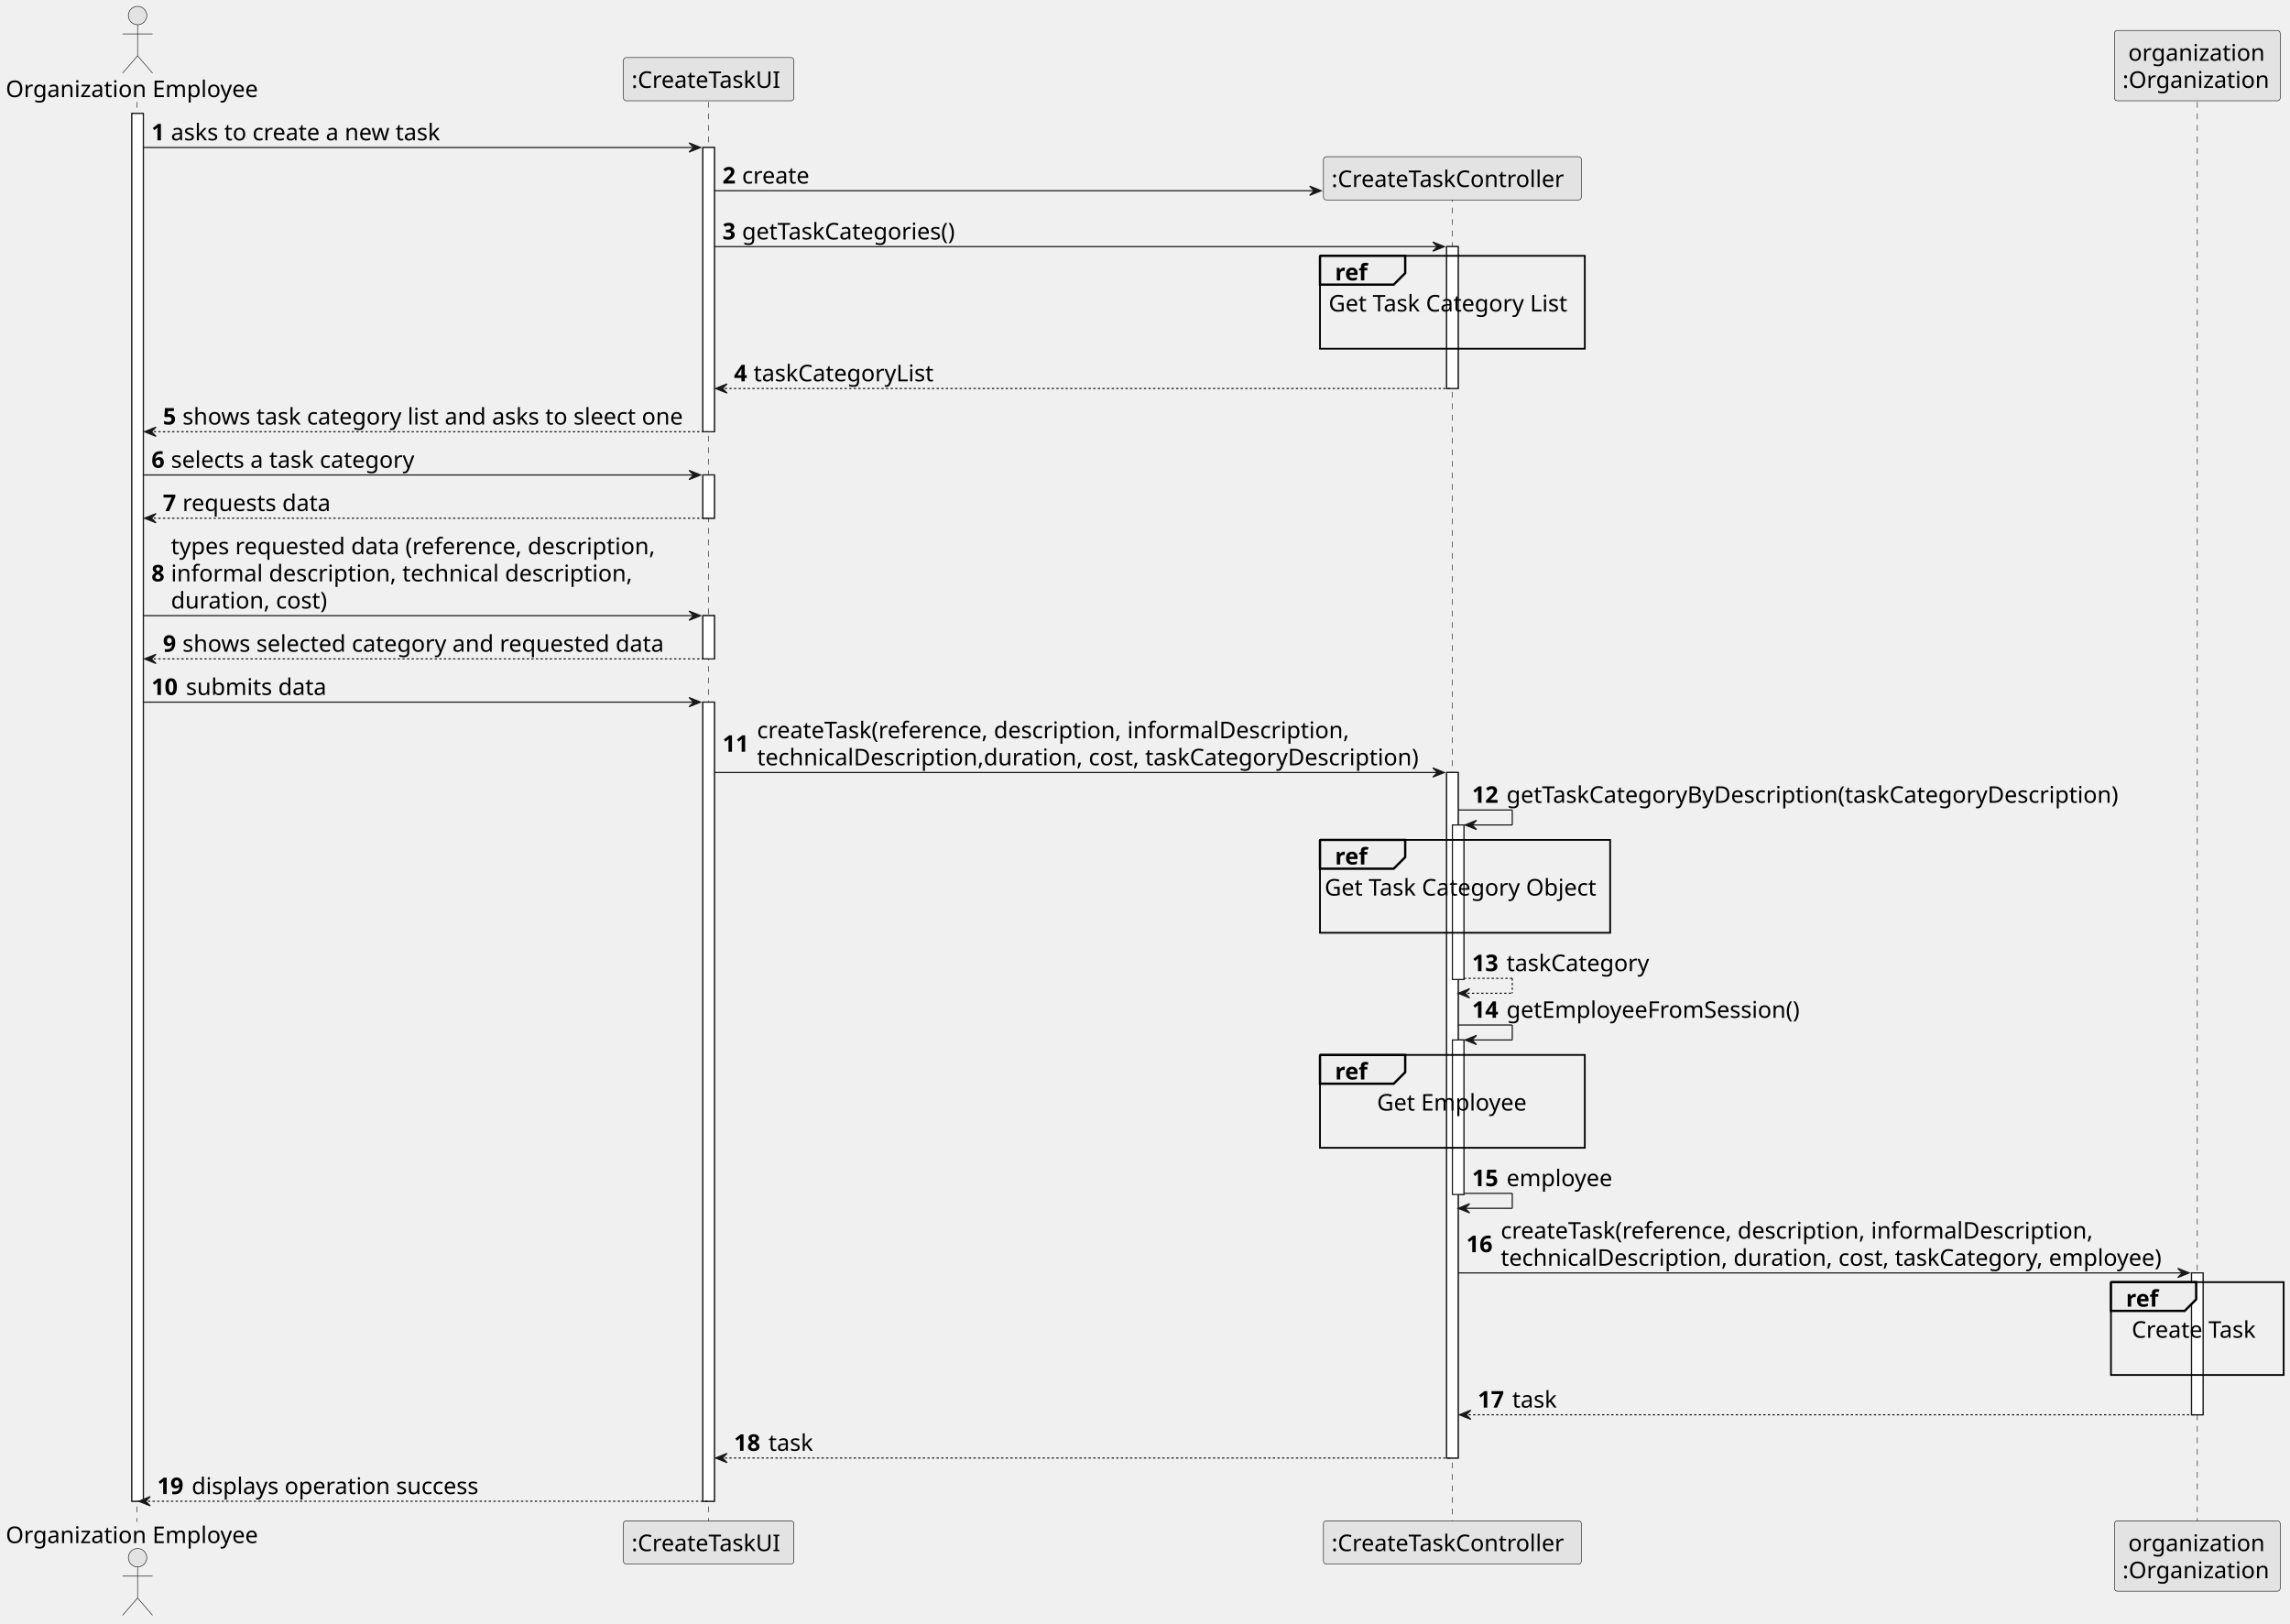
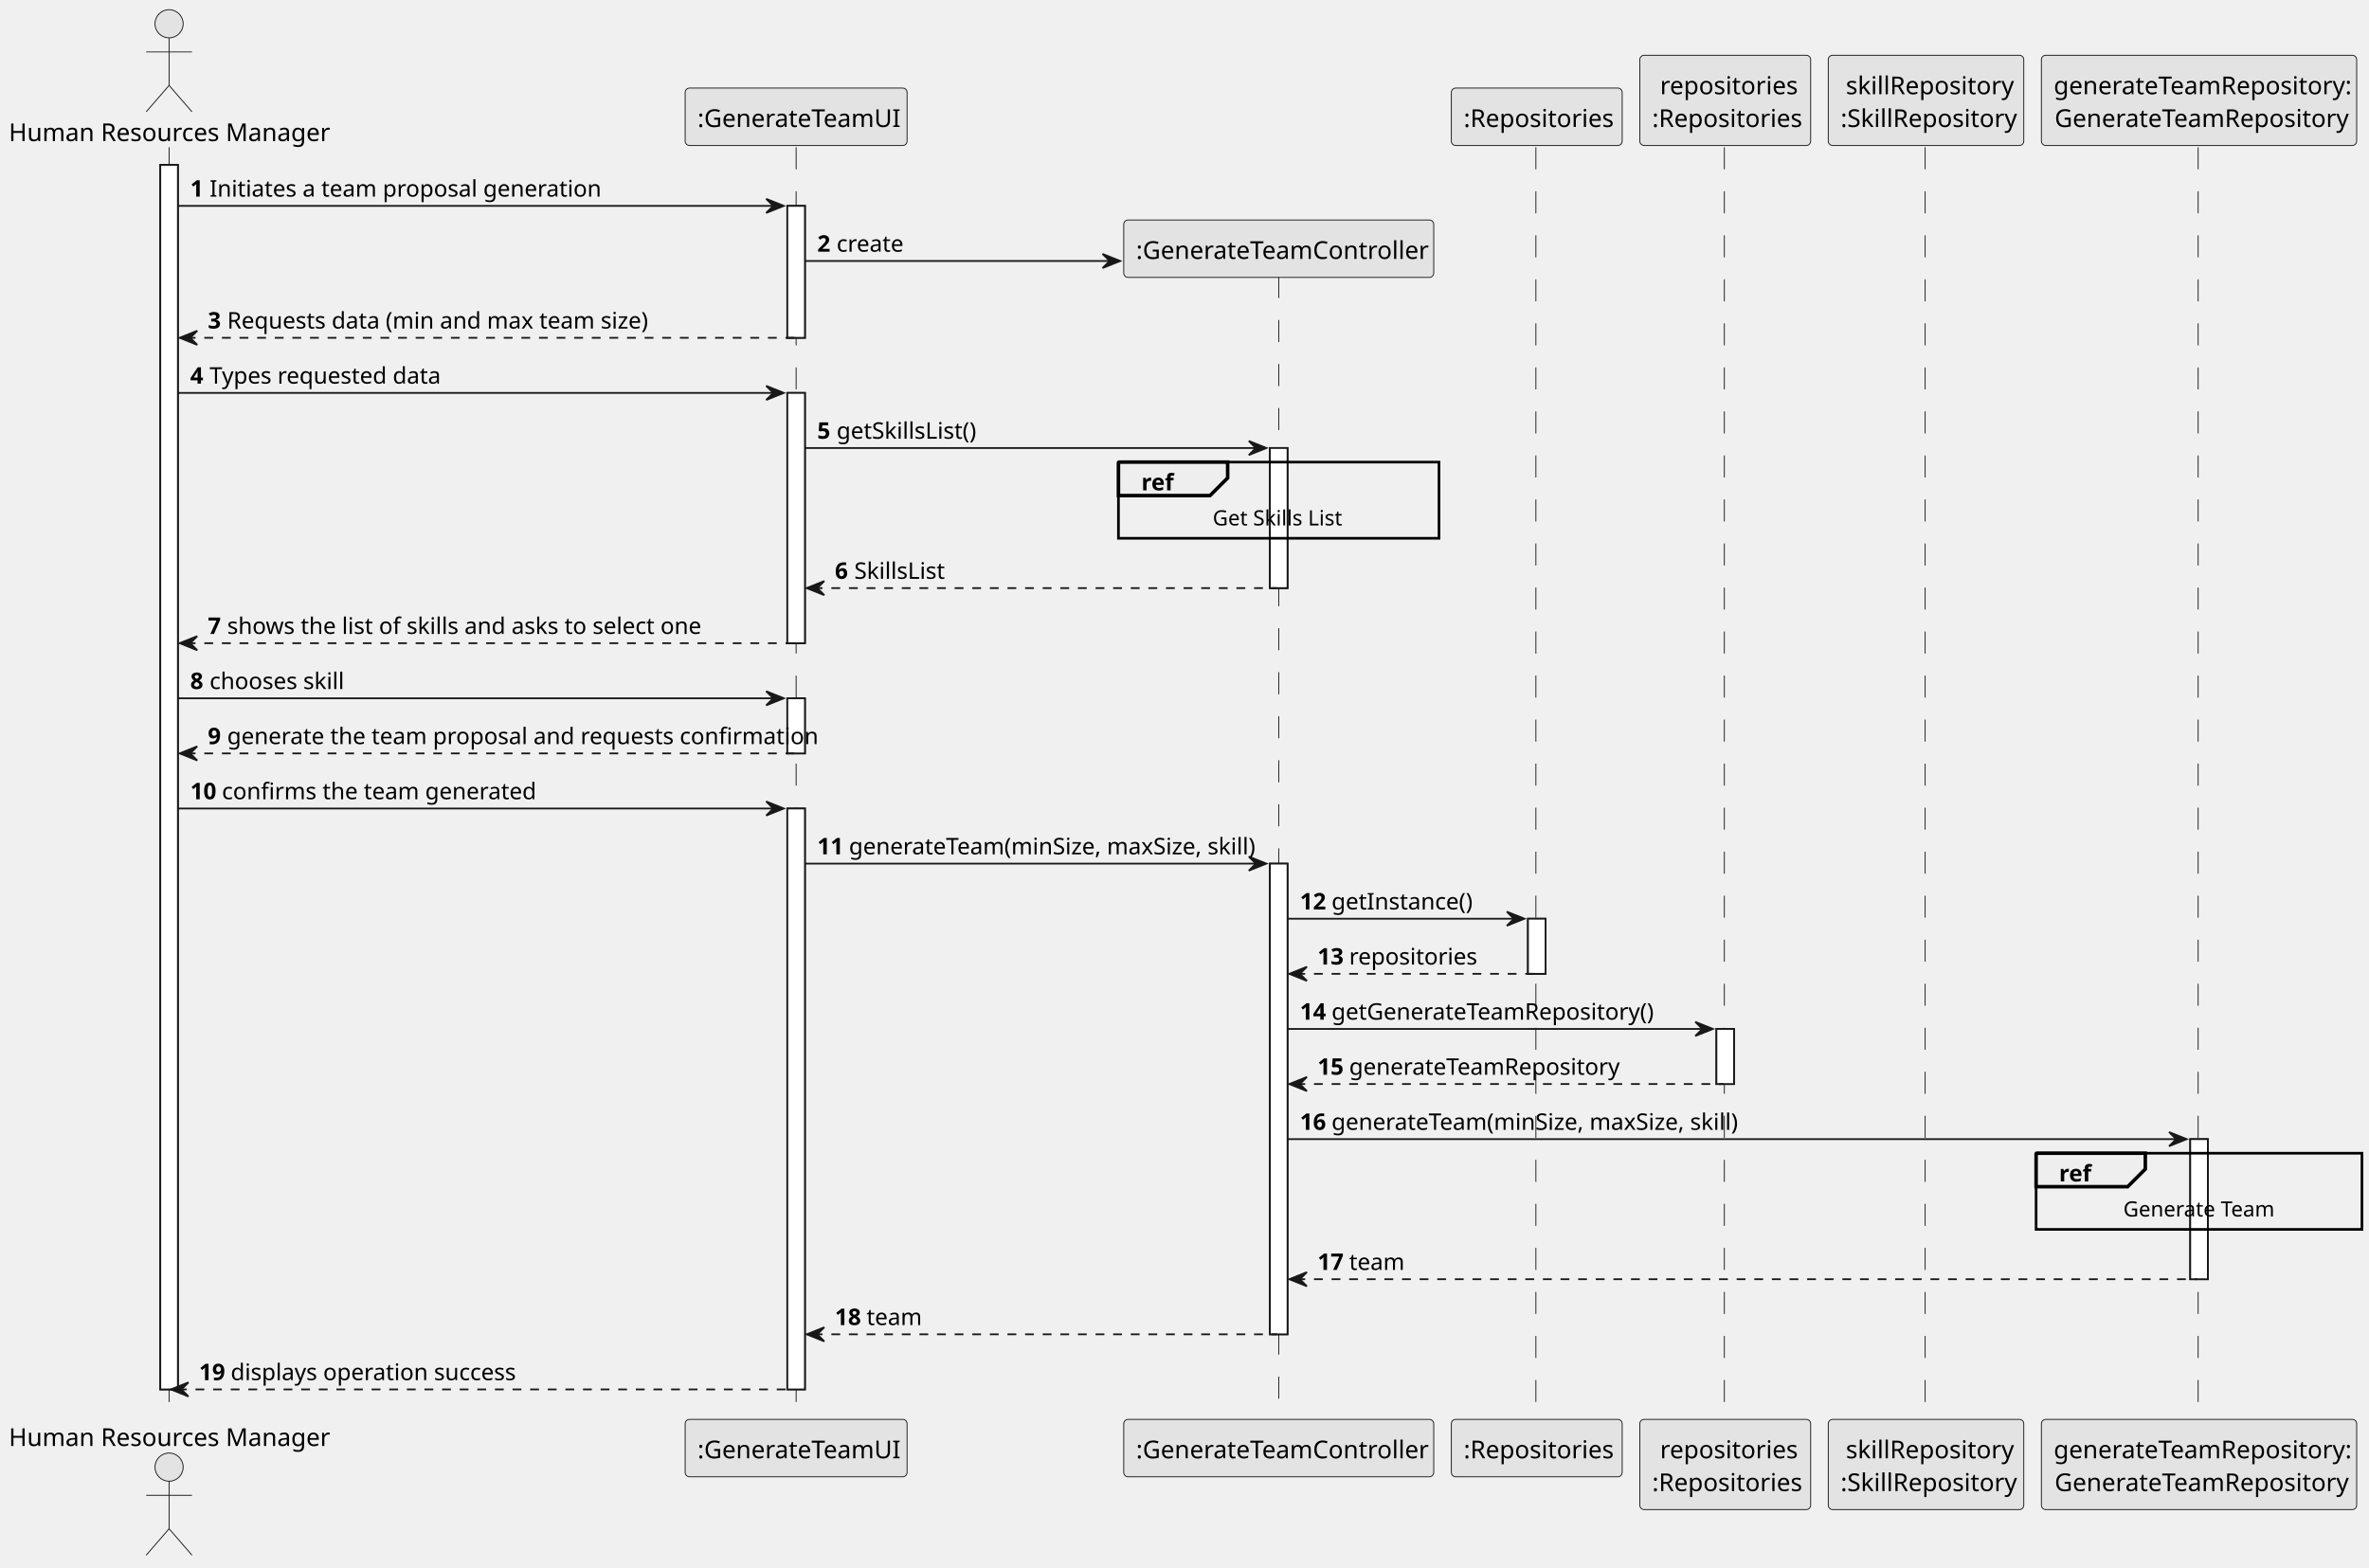
- <svg xmlns="http://www.w3.org/2000/svg" contentStyleType="text/css" height="1410px" preserveAspectRatio="none" style="width:1989px;height:1410px;background:#FFFFFF;" version="1.1" viewBox="0 0 1989 1410" width="1989px" zoomAndPan="magnify">
+ <svg xmlns="http://www.w3.org/2000/svg" contentStyleType="text/css" height="356px" preserveAspectRatio="none" style="width:538px;height:356px;background:#FFFFFF;" version="1.1" viewBox="0 0 538 356" width="538.8px" zoomAndPan="magnify">
  <defs />
  <g>
-     <rect fill="#FFFFFF" height="1205.414" style="stroke:#181818;stroke-width:1.0;" width="10" x="114.5" y="98.555" />
-     <rect fill="#FFFFFF" height="246.883" style="stroke:#181818;stroke-width:1.0;" width="10" x="610.5" y="128.109" />
-     <rect fill="#FFFFFF" height="37.555" style="stroke:#181818;stroke-width:1.0;" width="10" x="610.5" y="412.547" />
-     <rect fill="#FFFFFF" height="37.555" style="stroke:#181818;stroke-width:1.0;" width="10" x="610.5" y="534.766" />
-     <rect fill="#FFFFFF" height="694.094" style="stroke:#181818;stroke-width:1.0;" width="10" x="610.5" y="609.875" />
-     <rect fill="#FFFFFF" height="123.219" style="stroke:#181818;stroke-width:1.0;" width="10" x="1256.5" y="214.219" />
-     <rect fill="#FFFFFF" height="595.43" style="stroke:#181818;stroke-width:1.0;" width="10" x="1256.5" y="670.984" />
-     <rect fill="#FFFFFF" height="134.219" style="stroke:#181818;stroke-width:1.0;" width="10" x="1261.5" y="716.539" />
-     <rect fill="#FFFFFF" height="134.219" style="stroke:#181818;stroke-width:1.0;" width="10" x="1261.5" y="903.312" />
-     <rect fill="#FFFFFF" height="123.219" style="stroke:#181818;stroke-width:1.0;" width="10" x="1903.5" y="1105.641" />
-     <line style="stroke:#181818;stroke-width:0.5;stroke-dasharray:5.0,5.0;" x1="119" x2="119" y1="88.555" y2="1321.969" />
-     <line style="stroke:#181818;stroke-width:0.5;stroke-dasharray:5.0,5.0;" x1="615.5" x2="615.5" y1="88.555" y2="1321.969" />
-     <line style="stroke:#181818;stroke-width:0.5;stroke-dasharray:5.0,5.0;" x1="1261.5" x2="1261.5" y1="170.387" y2="1321.969" />
-     <line style="stroke:#181818;stroke-width:0.5;stroke-dasharray:5.0,5.0;" x1="1908.5" x2="1908.5" y1="88.555" y2="1321.969" />
-     <text fill="#000000" font-family="sans-serif" font-size="20" lengthAdjust="spacing" textLength="223" x="5" y="84.336">Organization Employee</text>
-     <ellipse cx="119.5" cy="13.5" fill="#E3E3E3" rx="8" ry="8" style="stroke:#181818;stroke-width:0.5;" />
-     <path d="M119.5,21.5 L119.5,48.5 M106.5,29.5 L132.5,29.5 M119.5,48.5 L106.5,63.5 M119.5,48.5 L132.5,63.5 " fill="none" style="stroke:#181818;stroke-width:0.5;" />
-     <text fill="#000000" font-family="sans-serif" font-size="20" lengthAdjust="spacing" textLength="223" x="5" y="1340.305">Organization Employee</text>
-     <ellipse cx="119.5" cy="1353.023" fill="#E3E3E3" rx="8" ry="8" style="stroke:#181818;stroke-width:0.5;" />
-     <path d="M119.5,1361.023 L119.5,1388.023 M106.5,1369.023 L132.5,1369.023 M119.5,1388.023 L106.5,1403.023 M119.5,1388.023 L132.5,1403.023 " fill="none" style="stroke:#181818;stroke-width:0.5;" />
-     <rect fill="#E3E3E3" height="37.555" rx="2.5" ry="2.5" style="stroke:#181818;stroke-width:0.5;" width="148" x="541.5" y="50" />
-     <text fill="#000000" font-family="sans-serif" font-size="20" lengthAdjust="spacing" textLength="134" x="548.5" y="76.336">:CreateTaskUI</text>
-     <rect fill="#E3E3E3" height="37.555" rx="2.5" ry="2.5" style="stroke:#181818;stroke-width:0.5;" width="148" x="541.5" y="1320.969" />
-     <text fill="#000000" font-family="sans-serif" font-size="20" lengthAdjust="spacing" textLength="134" x="548.5" y="1347.305">:CreateTaskUI</text>
-     <rect fill="#E3E3E3" height="37.555" rx="2.5" ry="2.5" style="stroke:#181818;stroke-width:0.5;" width="224" x="1149.5" y="1320.969" />
-     <text fill="#000000" font-family="sans-serif" font-size="20" lengthAdjust="spacing" textLength="210" x="1156.5" y="1347.305">:CreateTaskController</text>
-     <rect fill="#E3E3E3" height="61.109" rx="2.5" ry="2.5" style="stroke:#181818;stroke-width:0.5;" width="144" x="1836.5" y="26.445" />
-     <text fill="#000000" font-family="sans-serif" font-size="20" lengthAdjust="spacing" textLength="120" x="1848.5" y="52.781">organization</text>
-     <text fill="#000000" font-family="sans-serif" font-size="20" lengthAdjust="spacing" textLength="130" x="1843.5" y="76.336">:Organization</text>
-     <rect fill="#E3E3E3" height="61.109" rx="2.5" ry="2.5" style="stroke:#181818;stroke-width:0.5;" width="144" x="1836.5" y="1320.969" />
-     <text fill="#000000" font-family="sans-serif" font-size="20" lengthAdjust="spacing" textLength="120" x="1848.5" y="1347.305">organization</text>
-     <text fill="#000000" font-family="sans-serif" font-size="20" lengthAdjust="spacing" textLength="130" x="1843.5" y="1370.859">:Organization</text>
-     <rect fill="#FFFFFF" height="1205.414" style="stroke:#181818;stroke-width:1.0;" width="10" x="114.5" y="98.555" />
-     <rect fill="#FFFFFF" height="246.883" style="stroke:#181818;stroke-width:1.0;" width="10" x="610.5" y="128.109" />
-     <rect fill="#FFFFFF" height="37.555" style="stroke:#181818;stroke-width:1.0;" width="10" x="610.5" y="412.547" />
-     <rect fill="#FFFFFF" height="37.555" style="stroke:#181818;stroke-width:1.0;" width="10" x="610.5" y="534.766" />
-     <rect fill="#FFFFFF" height="694.094" style="stroke:#181818;stroke-width:1.0;" width="10" x="610.5" y="609.875" />
-     <rect fill="#FFFFFF" height="123.219" style="stroke:#181818;stroke-width:1.0;" width="10" x="1256.5" y="214.219" />
-     <rect fill="#FFFFFF" height="595.43" style="stroke:#181818;stroke-width:1.0;" width="10" x="1256.5" y="670.984" />
-     <rect fill="#FFFFFF" height="134.219" style="stroke:#181818;stroke-width:1.0;" width="10" x="1261.5" y="716.539" />
-     <rect fill="#FFFFFF" height="134.219" style="stroke:#181818;stroke-width:1.0;" width="10" x="1261.5" y="903.312" />
-     <rect fill="#FFFFFF" height="123.219" style="stroke:#181818;stroke-width:1.0;" width="10" x="1903.5" y="1105.641" />
-     <polygon fill="#181818" points="598.5,124.109,608.5,128.109,598.5,132.109,602.5,128.109" style="stroke:#181818;stroke-width:1.0;" />
-     <line style="stroke:#181818;stroke-width:1.0;" x1="124.5" x2="604.5" y1="128.109" y2="128.109" />
-     <text fill="#000000" font-family="sans-serif" font-size="20" font-weight="bold" lengthAdjust="spacing" textLength="13" x="131.5" y="121.891">1</text>
-     <text fill="#000000" font-family="sans-serif" font-size="20" lengthAdjust="spacing" textLength="239" x="148.5" y="121.891">asks to create a new task</text>
-     <polygon fill="#181818" points="1137.5,161.664,1147.5,165.664,1137.5,169.664,1141.5,165.664" style="stroke:#181818;stroke-width:1.0;" />
-     <line style="stroke:#181818;stroke-width:1.0;" x1="620.5" x2="1143.5" y1="165.664" y2="165.664" />
-     <text fill="#000000" font-family="sans-serif" font-size="20" font-weight="bold" lengthAdjust="spacing" textLength="13" x="627.5" y="159.445">2</text>
-     <text fill="#000000" font-family="sans-serif" font-size="20" lengthAdjust="spacing" textLength="58" x="644.5" y="159.445">create</text>
-     <rect fill="#E3E3E3" height="37.555" rx="2.5" ry="2.5" style="stroke:#181818;stroke-width:0.5;" width="224" x="1149.5" y="136.109" />
-     <text fill="#000000" font-family="sans-serif" font-size="20" lengthAdjust="spacing" textLength="210" x="1156.5" y="162.445">:CreateTaskController</text>
-     <polygon fill="#181818" points="1244.5,210.219,1254.5,214.219,1244.5,218.219,1248.5,214.219" style="stroke:#181818;stroke-width:1.0;" />
-     <line style="stroke:#181818;stroke-width:1.0;" x1="620.5" x2="1250.5" y1="214.219" y2="214.219" />
-     <text fill="#000000" font-family="sans-serif" font-size="20" font-weight="bold" lengthAdjust="spacing" textLength="13" x="627.5" y="208">3</text>
-     <text fill="#000000" font-family="sans-serif" font-size="20" lengthAdjust="spacing" textLength="192" x="644.5" y="208">getTaskCategories()</text>
-     <rect fill="none" height="80.664" style="stroke:#000000;stroke-width:1.5;" width="230" x="1146.5" y="222.219" />
-     <path d="M1146.5,222.219 L1220.5,222.219 L1220.5,237.219 L1210.5,247.219 L1146.5,247.219 L1146.5,222.219 " fill="#EEEEEE" style="stroke:#000000;stroke-width:2.0;" />
-     <text fill="#000000" font-family="sans-serif" font-size="20" font-weight="bold" lengthAdjust="spacing" textLength="29" x="1159.5" y="243.555">ref</text>
-     <text fill="#000000" font-family="sans-serif" font-size="20" lengthAdjust="spacing" textLength="215" x="1154" y="270.555">Get Task Category List</text>
-     <text fill="#000000" font-family="sans-serif" font-size="20" lengthAdjust="spacing" textLength="6" x="1258.5" y="294.109"> </text>
-     <polygon fill="#181818" points="631.5,333.438,621.5,337.438,631.5,341.438,627.5,337.438" style="stroke:#181818;stroke-width:1.0;" />
-     <line style="stroke:#181818;stroke-width:1.0;stroke-dasharray:2.0,2.0;" x1="625.5" x2="1260.5" y1="337.438" y2="337.438" />
-     <text fill="#000000" font-family="sans-serif" font-size="20" font-weight="bold" lengthAdjust="spacing" textLength="13" x="637.5" y="331.219">4</text>
-     <text fill="#000000" font-family="sans-serif" font-size="20" lengthAdjust="spacing" textLength="159" x="654.5" y="331.219">taskCategoryList</text>
-     <polygon fill="#181818" points="135.5,370.992,125.5,374.992,135.5,378.992,131.5,374.992" style="stroke:#181818;stroke-width:1.0;" />
-     <line style="stroke:#181818;stroke-width:1.0;stroke-dasharray:2.0,2.0;" x1="129.5" x2="614.5" y1="374.992" y2="374.992" />
-     <text fill="#000000" font-family="sans-serif" font-size="20" font-weight="bold" lengthAdjust="spacing" textLength="13" x="141.5" y="368.773">5</text>
-     <text fill="#000000" font-family="sans-serif" font-size="20" lengthAdjust="spacing" textLength="445" x="158.5" y="368.773">shows task category list and asks to sleect one</text>
-     <polygon fill="#181818" points="598.5,408.547,608.5,412.547,598.5,416.547,602.5,412.547" style="stroke:#181818;stroke-width:1.0;" />
-     <line style="stroke:#181818;stroke-width:1.0;" x1="124.5" x2="604.5" y1="412.547" y2="412.547" />
-     <text fill="#000000" font-family="sans-serif" font-size="20" font-weight="bold" lengthAdjust="spacing" textLength="13" x="131.5" y="406.328">6</text>
-     <text fill="#000000" font-family="sans-serif" font-size="20" lengthAdjust="spacing" textLength="215" x="148.5" y="406.328">selects a task category</text>
-     <polygon fill="#181818" points="135.5,446.102,125.5,450.102,135.5,454.102,131.5,450.102" style="stroke:#181818;stroke-width:1.0;" />
-     <line style="stroke:#181818;stroke-width:1.0;stroke-dasharray:2.0,2.0;" x1="129.5" x2="614.5" y1="450.102" y2="450.102" />
-     <text fill="#000000" font-family="sans-serif" font-size="20" font-weight="bold" lengthAdjust="spacing" textLength="13" x="141.5" y="443.883">7</text>
-     <text fill="#000000" font-family="sans-serif" font-size="20" lengthAdjust="spacing" textLength="130" x="158.5" y="443.883">requests data</text>
-     <polygon fill="#181818" points="598.5,530.766,608.5,534.766,598.5,538.766,602.5,534.766" style="stroke:#181818;stroke-width:1.0;" />
-     <line style="stroke:#181818;stroke-width:1.0;" x1="124.5" x2="604.5" y1="534.766" y2="534.766" />
-     <text fill="#000000" font-family="sans-serif" font-size="20" font-weight="bold" lengthAdjust="spacing" textLength="13" x="131.5" y="504.992">8</text>
-     <text fill="#000000" font-family="sans-serif" font-size="20" lengthAdjust="spacing" textLength="429" x="148.5" y="481.438">types requested data (reference, description,</text>
-     <text fill="#000000" font-family="sans-serif" font-size="20" lengthAdjust="spacing" textLength="412" x="148.5" y="504.992">informal description, technical description,</text>
-     <text fill="#000000" font-family="sans-serif" font-size="20" lengthAdjust="spacing" textLength="139" x="148.5" y="528.547">duration, cost)</text>
-     <polygon fill="#181818" points="135.5,568.32,125.5,572.32,135.5,576.32,131.5,572.32" style="stroke:#181818;stroke-width:1.0;" />
-     <line style="stroke:#181818;stroke-width:1.0;stroke-dasharray:2.0,2.0;" x1="129.5" x2="614.5" y1="572.32" y2="572.32" />
-     <text fill="#000000" font-family="sans-serif" font-size="20" font-weight="bold" lengthAdjust="spacing" textLength="13" x="141.5" y="566.102">9</text>
-     <text fill="#000000" font-family="sans-serif" font-size="20" lengthAdjust="spacing" textLength="423" x="158.5" y="566.102">shows selected category and requested data</text>
-     <polygon fill="#181818" points="598.5,605.875,608.5,609.875,598.5,613.875,602.5,609.875" style="stroke:#181818;stroke-width:1.0;" />
-     <line style="stroke:#181818;stroke-width:1.0;" x1="124.5" x2="604.5" y1="609.875" y2="609.875" />
-     <text fill="#000000" font-family="sans-serif" font-size="20" font-weight="bold" lengthAdjust="spacing" textLength="26" x="131.5" y="603.656">10</text>
-     <text fill="#000000" font-family="sans-serif" font-size="20" lengthAdjust="spacing" textLength="125" x="161.5" y="603.656">submits data</text>
-     <polygon fill="#181818" points="1244.5,666.984,1254.5,670.984,1244.5,674.984,1248.5,670.984" style="stroke:#181818;stroke-width:1.0;" />
-     <line style="stroke:#181818;stroke-width:1.0;" x1="620.5" x2="1250.5" y1="670.984" y2="670.984" />
-     <text fill="#000000" font-family="sans-serif" font-size="20" font-weight="bold" lengthAdjust="spacing" textLength="26" x="627.5" y="652.988">11</text>
-     <text fill="#000000" font-family="sans-serif" font-size="20" lengthAdjust="spacing" textLength="529" x="657.5" y="641.211">createTask(reference, description, informalDescription,</text>
-     <text fill="#000000" font-family="sans-serif" font-size="20" lengthAdjust="spacing" textLength="587" x="657.5" y="664.766">technicalDescription,duration, cost, taskCategoryDescription)</text>
-     <line style="stroke:#181818;stroke-width:1.0;" x1="1266.5" x2="1313.5" y1="703.539" y2="703.539" />
-     <line style="stroke:#181818;stroke-width:1.0;" x1="1313.5" x2="1313.5" y1="703.539" y2="716.539" />
-     <line style="stroke:#181818;stroke-width:1.0;" x1="1272.5" x2="1313.5" y1="716.539" y2="716.539" />
-     <polygon fill="#181818" points="1282.5,712.539,1272.5,716.539,1282.5,720.539,1278.5,716.539" style="stroke:#181818;stroke-width:1.0;" />
-     <text fill="#000000" font-family="sans-serif" font-size="20" font-weight="bold" lengthAdjust="spacing" textLength="26" x="1278.5" y="697.32">12</text>
-     <text fill="#000000" font-family="sans-serif" font-size="20" lengthAdjust="spacing" textLength="542" x="1308.5" y="697.32">getTaskCategoryByDescription(taskCategoryDescription)</text>
-     <rect fill="none" height="80.664" style="stroke:#000000;stroke-width:1.5;" width="252" x="1146.5" y="729.539" />
-     <path d="M1146.5,729.539 L1220.5,729.539 L1220.5,744.539 L1210.5,754.539 L1146.5,754.539 L1146.5,729.539 " fill="#EEEEEE" style="stroke:#000000;stroke-width:2.0;" />
-     <text fill="#000000" font-family="sans-serif" font-size="20" font-weight="bold" lengthAdjust="spacing" textLength="29" x="1159.5" y="750.875">ref</text>
-     <text fill="#000000" font-family="sans-serif" font-size="20" lengthAdjust="spacing" textLength="244" x="1150.5" y="777.875">Get Task Category Object</text>
-     <text fill="#000000" font-family="sans-serif" font-size="20" lengthAdjust="spacing" textLength="6" x="1269.5" y="801.43"> </text>
-     <line style="stroke:#181818;stroke-width:1.0;stroke-dasharray:2.0,2.0;" x1="1271.5" x2="1313.5" y1="849.758" y2="849.758" />
-     <line style="stroke:#181818;stroke-width:1.0;stroke-dasharray:2.0,2.0;" x1="1313.5" x2="1313.5" y1="849.758" y2="862.758" />
-     <line style="stroke:#181818;stroke-width:1.0;stroke-dasharray:2.0,2.0;" x1="1266.5" x2="1313.5" y1="862.758" y2="862.758" />
-     <polygon fill="#181818" points="1276.5,858.758,1266.5,862.758,1276.5,866.758,1272.5,862.758" style="stroke:#181818;stroke-width:1.0;" />
-     <text fill="#000000" font-family="sans-serif" font-size="20" font-weight="bold" lengthAdjust="spacing" textLength="26" x="1278.5" y="843.539">13</text>
-     <text fill="#000000" font-family="sans-serif" font-size="20" lengthAdjust="spacing" textLength="125" x="1308.5" y="843.539">taskCategory</text>
-     <line style="stroke:#181818;stroke-width:1.0;" x1="1266.5" x2="1313.5" y1="890.312" y2="890.312" />
-     <line style="stroke:#181818;stroke-width:1.0;" x1="1313.5" x2="1313.5" y1="890.312" y2="903.312" />
-     <line style="stroke:#181818;stroke-width:1.0;" x1="1272.5" x2="1313.5" y1="903.312" y2="903.312" />
-     <polygon fill="#181818" points="1282.5,899.312,1272.5,903.312,1282.5,907.312,1278.5,903.312" style="stroke:#181818;stroke-width:1.0;" />
-     <text fill="#000000" font-family="sans-serif" font-size="20" font-weight="bold" lengthAdjust="spacing" textLength="26" x="1278.5" y="884.094">14</text>
-     <text fill="#000000" font-family="sans-serif" font-size="20" lengthAdjust="spacing" textLength="259" x="1308.5" y="884.094">getEmployeeFromSession()</text>
-     <rect fill="none" height="80.664" style="stroke:#000000;stroke-width:1.5;" width="230" x="1146.5" y="916.312" />
-     <path d="M1146.5,916.312 L1220.5,916.312 L1220.5,931.312 L1210.5,941.312 L1146.5,941.312 L1146.5,916.312 " fill="#EEEEEE" style="stroke:#000000;stroke-width:2.0;" />
-     <text fill="#000000" font-family="sans-serif" font-size="20" font-weight="bold" lengthAdjust="spacing" textLength="29" x="1159.5" y="937.648">ref</text>
-     <text fill="#000000" font-family="sans-serif" font-size="20" lengthAdjust="spacing" textLength="131" x="1196" y="964.648">Get Employee</text>
-     <text fill="#000000" font-family="sans-serif" font-size="20" lengthAdjust="spacing" textLength="6" x="1258.5" y="988.203"> </text>
-     <line style="stroke:#181818;stroke-width:1.0;" x1="1271.5" x2="1313.5" y1="1036.531" y2="1036.531" />
-     <line style="stroke:#181818;stroke-width:1.0;" x1="1313.5" x2="1313.5" y1="1036.531" y2="1049.531" />
-     <line style="stroke:#181818;stroke-width:1.0;" x1="1266.5" x2="1313.5" y1="1049.531" y2="1049.531" />
-     <polygon fill="#181818" points="1276.5,1045.531,1266.5,1049.531,1276.5,1053.531,1272.5,1049.531" style="stroke:#181818;stroke-width:1.0;" />
-     <text fill="#000000" font-family="sans-serif" font-size="20" font-weight="bold" lengthAdjust="spacing" textLength="26" x="1278.5" y="1030.312">15</text>
-     <text fill="#000000" font-family="sans-serif" font-size="20" lengthAdjust="spacing" textLength="93" x="1308.5" y="1030.312">employee</text>
-     <polygon fill="#181818" points="1891.5,1101.641,1901.5,1105.641,1891.5,1109.641,1895.5,1105.641" style="stroke:#181818;stroke-width:1.0;" />
-     <line style="stroke:#181818;stroke-width:1.0;" x1="1266.5" x2="1897.5" y1="1105.641" y2="1105.641" />
-     <text fill="#000000" font-family="sans-serif" font-size="20" font-weight="bold" lengthAdjust="spacing" textLength="26" x="1273.5" y="1087.645">16</text>
-     <text fill="#000000" font-family="sans-serif" font-size="20" lengthAdjust="spacing" textLength="529" x="1303.5" y="1075.867">createTask(reference, description, informalDescription,</text>
-     <text fill="#000000" font-family="sans-serif" font-size="20" lengthAdjust="spacing" textLength="588" x="1303.5" y="1099.422">technicalDescription, duration, cost, taskCategory, employee)</text>
-     <rect fill="none" height="80.664" style="stroke:#000000;stroke-width:1.5;" width="150" x="1833.5" y="1113.641" />
-     <path d="M1833.5,1113.641 L1907.5,1113.641 L1907.5,1128.641 L1897.5,1138.641 L1833.5,1138.641 L1833.5,1113.641 " fill="#EEEEEE" style="stroke:#000000;stroke-width:2.0;" />
-     <text fill="#000000" font-family="sans-serif" font-size="20" font-weight="bold" lengthAdjust="spacing" textLength="29" x="1846.5" y="1134.977">ref</text>
-     <text fill="#000000" font-family="sans-serif" font-size="20" lengthAdjust="spacing" textLength="114" x="1851.5" y="1161.977">Create Task</text>
-     <text fill="#000000" font-family="sans-serif" font-size="20" lengthAdjust="spacing" textLength="6" x="1905.5" y="1185.531"> </text>
-     <polygon fill="#181818" points="1277.5,1224.859,1267.5,1228.859,1277.5,1232.859,1273.5,1228.859" style="stroke:#181818;stroke-width:1.0;" />
-     <line style="stroke:#181818;stroke-width:1.0;stroke-dasharray:2.0,2.0;" x1="1271.5" x2="1907.5" y1="1228.859" y2="1228.859" />
-     <text fill="#000000" font-family="sans-serif" font-size="20" font-weight="bold" lengthAdjust="spacing" textLength="26" x="1283.5" y="1222.641">17</text>
-     <text fill="#000000" font-family="sans-serif" font-size="20" lengthAdjust="spacing" textLength="40" x="1313.5" y="1222.641">task</text>
-     <polygon fill="#181818" points="631.5,1262.414,621.5,1266.414,631.5,1270.414,627.5,1266.414" style="stroke:#181818;stroke-width:1.0;" />
-     <line style="stroke:#181818;stroke-width:1.0;stroke-dasharray:2.0,2.0;" x1="625.5" x2="1260.5" y1="1266.414" y2="1266.414" />
-     <text fill="#000000" font-family="sans-serif" font-size="20" font-weight="bold" lengthAdjust="spacing" textLength="26" x="637.5" y="1260.195">18</text>
-     <text fill="#000000" font-family="sans-serif" font-size="20" lengthAdjust="spacing" textLength="40" x="667.5" y="1260.195">task</text>
-     <polygon fill="#181818" points="130.5,1299.969,120.5,1303.969,130.5,1307.969,126.5,1303.969" style="stroke:#181818;stroke-width:1.0;" />
-     <line style="stroke:#181818;stroke-width:1.0;stroke-dasharray:2.0,2.0;" x1="124.5" x2="614.5" y1="1303.969" y2="1303.969" />
-     <text fill="#000000" font-family="sans-serif" font-size="20" font-weight="bold" lengthAdjust="spacing" textLength="26" x="136.5" y="1297.75">19</text>
-     <text fill="#000000" font-family="sans-serif" font-size="20" lengthAdjust="spacing" textLength="256" x="166.5" y="1297.75">displays operation success</text>
+     <rect fill="#FFFFFF" height="278.145" style="stroke:#181818;stroke-width:0.4;" width="4" x="36.4" y="37.448" />
+     <rect fill="#FFFFFF" height="29.965" style="stroke:#181818;stroke-width:0.4;" width="4" x="178.8" y="46.765" />
+     <rect fill="#FFFFFF" height="56.85" style="stroke:#181818;stroke-width:0.4;" width="4" x="178.8" y="89.246" />
+     <rect fill="#FFFFFF" height="12.516" style="stroke:#181818;stroke-width:0.4;" width="4" x="178.8" y="158.613" />
+     <rect fill="#FFFFFF" height="131.948" style="stroke:#181818;stroke-width:0.4;" width="4" x="178.8" y="183.645" />
+     <rect fill="#FFFFFF" height="31.817" style="stroke:#181818;stroke-width:0.4;" width="4" x="288.4" y="101.763" />
+     <rect fill="#FFFFFF" height="106.916" style="stroke:#181818;stroke-width:0.4;" width="4" x="288.4" y="196.162" />
+     <rect fill="#FFFFFF" height="12.516" style="stroke:#181818;stroke-width:0.4;" width="4" x="347" y="208.678" />
+     <rect fill="#FFFFFF" height="12.516" style="stroke:#181818;stroke-width:0.4;" width="4" x="389.8" y="233.711" />
+     <rect fill="#FFFFFF" height="31.817" style="stroke:#181818;stroke-width:0.4;" width="4" x="497.4" y="258.744" />
+     <line style="stroke:#181818;stroke-width:0.2;stroke-dasharray:5.0,5.0;" x1="38.4" x2="38.4" y1="33.448" y2="322.794" />
+     <line style="stroke:#181818;stroke-width:0.2;stroke-dasharray:5.0,5.0;" x1="180.8" x2="180.8" y1="33.448" y2="322.794" />
+     <line style="stroke:#181818;stroke-width:0.2;stroke-dasharray:5.0,5.0;" x1="290.4" x2="290.4" y1="62.689" y2="322.794" />
+     <line style="stroke:#181818;stroke-width:0.2;stroke-dasharray:5.0,5.0;" x1="348.8" x2="348.8" y1="33.448" y2="322.794" />
+     <line style="stroke:#181818;stroke-width:0.2;stroke-dasharray:5.0,5.0;" x1="391.6" x2="391.6" y1="33.448" y2="322.794" />
+     <line style="stroke:#181818;stroke-width:0.2;stroke-dasharray:5.0,5.0;" x1="437.2" x2="437.2" y1="33.448" y2="322.794" />
+     <line style="stroke:#181818;stroke-width:0.2;stroke-dasharray:5.0,5.0;" x1="499.2" x2="499.2" y1="33.448" y2="322.794" />
+     <text fill="#000000" font-family="sans-serif" font-size="5.6" lengthAdjust="spacing" textLength="70.4" x="2" y="32.043">Human Resources Manager</text>
+     <ellipse cx="38.4" cy="5.4" fill="#E3E3E3" rx="3.2" ry="3.2" style="stroke:#181818;stroke-width:0.2;" />
+     <path d="M38.4,8.6 L38.4,19.4 M33.2,11.8 L43.6,11.8 M38.4,19.4 L33.2,25.4 M38.4,19.4 L43.6,25.4 " fill="none" style="stroke:#181818;stroke-width:0.2;" />
+     <text fill="#000000" font-family="sans-serif" font-size="5.6" lengthAdjust="spacing" textLength="70.4" x="2" y="328.437">Human Resources Manager</text>
+     <ellipse cx="38.4" cy="333.242" fill="#E3E3E3" rx="3.2" ry="3.2" style="stroke:#181818;stroke-width:0.2;" />
+     <path d="M38.4,336.442 L38.4,347.242 M33.2,339.642 L43.6,339.642 M38.4,347.242 L33.2,353.242 M38.4,347.242 L43.6,353.242 " fill="none" style="stroke:#181818;stroke-width:0.2;" />
+     <rect fill="#E3E3E3" height="13.048" rx="1" ry="1" style="stroke:#181818;stroke-width:0.2;" width="50.4" x="155.6" y="20" />
+     <text fill="#000000" font-family="sans-serif" font-size="5.6" lengthAdjust="spacing" textLength="44.8" x="158.4" y="28.843">:GenerateTeamUI</text>
+     <rect fill="#E3E3E3" height="13.048" rx="1" ry="1" style="stroke:#181818;stroke-width:0.2;" width="50.4" x="155.6" y="322.394" />
+     <text fill="#000000" font-family="sans-serif" font-size="5.6" lengthAdjust="spacing" textLength="44.8" x="158.4" y="331.237">:GenerateTeamUI</text>
+     <rect fill="#E3E3E3" height="13.048" rx="1" ry="1" style="stroke:#181818;stroke-width:0.2;" width="70.4" x="255.2" y="322.394" />
+     <text fill="#000000" font-family="sans-serif" font-size="5.6" lengthAdjust="spacing" textLength="64.8" x="258" y="331.237">:GenerateTeamController</text>
+     <rect fill="#E3E3E3" height="13.048" rx="1" ry="1" style="stroke:#181818;stroke-width:0.2;" width="38.8" x="329.6" y="20" />
+     <text fill="#000000" font-family="sans-serif" font-size="5.6" lengthAdjust="spacing" textLength="33.2" x="332.4" y="28.843">:Repositories</text>
+     <rect fill="#E3E3E3" height="13.048" rx="1" ry="1" style="stroke:#181818;stroke-width:0.2;" width="38.8" x="329.6" y="322.394" />
+     <text fill="#000000" font-family="sans-serif" font-size="5.6" lengthAdjust="spacing" textLength="33.2" x="332.4" y="331.237">:Repositories</text>
+     <rect fill="#E3E3E3" height="20.497" rx="1" ry="1" style="stroke:#181818;stroke-width:0.2;" width="38.8" x="372.4" y="12.552" />
+     <text fill="#000000" font-family="sans-serif" font-size="5.6" lengthAdjust="spacing" textLength="29.6" x="377" y="21.395">repositories</text>
+     <text fill="#000000" font-family="sans-serif" font-size="5.6" lengthAdjust="spacing" textLength="33.2" x="375.2" y="28.843">:Repositories</text>
+     <rect fill="#E3E3E3" height="20.497" rx="1" ry="1" style="stroke:#181818;stroke-width:0.2;" width="38.8" x="372.4" y="322.394" />
+     <text fill="#000000" font-family="sans-serif" font-size="5.6" lengthAdjust="spacing" textLength="29.6" x="377" y="331.237">repositories</text>
+     <text fill="#000000" font-family="sans-serif" font-size="5.6" lengthAdjust="spacing" textLength="33.2" x="375.2" y="338.685">:Repositories</text>
+     <rect fill="#E3E3E3" height="20.497" rx="1" ry="1" style="stroke:#181818;stroke-width:0.2;" width="44.4" x="415.2" y="12.552" />
+     <text fill="#000000" font-family="sans-serif" font-size="5.6" lengthAdjust="spacing" textLength="36.4" x="419.2" y="21.395">skillRepository</text>
+     <text fill="#000000" font-family="sans-serif" font-size="5.6" lengthAdjust="spacing" textLength="38.8" x="418" y="28.843">:SkillRepository</text>
+     <rect fill="#E3E3E3" height="20.497" rx="1" ry="1" style="stroke:#181818;stroke-width:0.2;" width="44.4" x="415.2" y="322.394" />
+     <text fill="#000000" font-family="sans-serif" font-size="5.6" lengthAdjust="spacing" textLength="36.4" x="419.2" y="331.237">skillRepository</text>
+     <text fill="#000000" font-family="sans-serif" font-size="5.6" lengthAdjust="spacing" textLength="38.8" x="418" y="338.685">:SkillRepository</text>
+     <rect fill="#E3E3E3" height="20.497" rx="1" ry="1" style="stroke:#181818;stroke-width:0.2;" width="71.6" x="463.6" y="12.552" />
+     <text fill="#000000" font-family="sans-serif" font-size="5.6" lengthAdjust="spacing" textLength="66" x="466.4" y="21.395">generateTeamRepository:</text>
+     <text fill="#000000" font-family="sans-serif" font-size="5.6" lengthAdjust="spacing" textLength="65.6" x="466.6" y="28.843">GenerateTeamRepository</text>
+     <rect fill="#E3E3E3" height="20.497" rx="1" ry="1" style="stroke:#181818;stroke-width:0.2;" width="71.6" x="463.6" y="322.394" />
+     <text fill="#000000" font-family="sans-serif" font-size="5.6" lengthAdjust="spacing" textLength="66" x="466.4" y="331.237">generateTeamRepository:</text>
+     <text fill="#000000" font-family="sans-serif" font-size="5.6" lengthAdjust="spacing" textLength="65.6" x="466.6" y="338.685">GenerateTeamRepository</text>
+     <rect fill="#FFFFFF" height="278.145" style="stroke:#181818;stroke-width:0.4;" width="4" x="36.4" y="37.448" />
+     <rect fill="#FFFFFF" height="29.965" style="stroke:#181818;stroke-width:0.4;" width="4" x="178.8" y="46.765" />
+     <rect fill="#FFFFFF" height="56.85" style="stroke:#181818;stroke-width:0.4;" width="4" x="178.8" y="89.246" />
+     <rect fill="#FFFFFF" height="12.516" style="stroke:#181818;stroke-width:0.4;" width="4" x="178.8" y="158.613" />
+     <rect fill="#FFFFFF" height="131.948" style="stroke:#181818;stroke-width:0.4;" width="4" x="178.8" y="183.645" />
+     <rect fill="#FFFFFF" height="31.817" style="stroke:#181818;stroke-width:0.4;" width="4" x="288.4" y="101.763" />
+     <rect fill="#FFFFFF" height="106.916" style="stroke:#181818;stroke-width:0.4;" width="4" x="288.4" y="196.162" />
+     <rect fill="#FFFFFF" height="12.516" style="stroke:#181818;stroke-width:0.4;" width="4" x="347" y="208.678" />
+     <rect fill="#FFFFFF" height="12.516" style="stroke:#181818;stroke-width:0.4;" width="4" x="389.8" y="233.711" />
+     <rect fill="#FFFFFF" height="31.817" style="stroke:#181818;stroke-width:0.4;" width="4" x="497.4" y="258.744" />
+     <polygon fill="#181818" points="174,45.165,178,46.765,174,48.365,175.6,46.765" style="stroke:#181818;stroke-width:0.4;" />
+     <line style="stroke:#181818;stroke-width:0.4;" x1="40.4" x2="176.4" y1="46.765" y2="46.765" />
+     <text fill="#000000" font-family="sans-serif" font-size="5.2" font-weight="bold" lengthAdjust="spacing" textLength="2.8" x="43.2" y="44.66">1</text>
+     <text fill="#000000" font-family="sans-serif" font-size="5.2" lengthAdjust="spacing" textLength="82.4" x="47.6" y="44.66">Initiates a team proposal generation</text>
+     <polygon fill="#181818" points="250.4,57.681,254.4,59.281,250.4,60.881,252,59.281" style="stroke:#181818;stroke-width:0.4;" />
+     <line style="stroke:#181818;stroke-width:0.4;" x1="182.8" x2="252.8" y1="59.281" y2="59.281" />
+     <text fill="#000000" font-family="sans-serif" font-size="5.2" font-weight="bold" lengthAdjust="spacing" textLength="2.8" x="185.6" y="57.176">2</text>
+     <text fill="#000000" font-family="sans-serif" font-size="5.2" lengthAdjust="spacing" textLength="14.4" x="190" y="57.176">create</text>
+     <rect fill="#E3E3E3" height="13.048" rx="1" ry="1" style="stroke:#181818;stroke-width:0.2;" width="70.4" x="255.2" y="49.965" />
+     <text fill="#000000" font-family="sans-serif" font-size="5.6" lengthAdjust="spacing" textLength="64.8" x="258" y="58.808">:GenerateTeamController</text>
+     <polygon fill="#181818" points="44.8,75.13,40.8,76.73,44.8,78.33,43.2,76.73" style="stroke:#181818;stroke-width:0.4;" />
+     <line style="stroke:#181818;stroke-width:0.4;stroke-dasharray:2.0,2.0;" x1="42.4" x2="180.4" y1="76.73" y2="76.73" />
+     <text fill="#000000" font-family="sans-serif" font-size="5.2" font-weight="bold" lengthAdjust="spacing" textLength="2.8" x="47.2" y="74.625">3</text>
+     <text fill="#000000" font-family="sans-serif" font-size="5.2" lengthAdjust="spacing" textLength="92.8" x="51.6" y="74.625">Requests data (min and max team size)</text>
+     <polygon fill="#181818" points="174,87.646,178,89.246,174,90.846,175.6,89.246" style="stroke:#181818;stroke-width:0.4;" />
+     <line style="stroke:#181818;stroke-width:0.4;" x1="40.4" x2="176.4" y1="89.246" y2="89.246" />
+     <text fill="#000000" font-family="sans-serif" font-size="5.2" font-weight="bold" lengthAdjust="spacing" textLength="2.8" x="43.2" y="87.141">4</text>
+     <text fill="#000000" font-family="sans-serif" font-size="5.2" lengthAdjust="spacing" textLength="50" x="47.6" y="87.141">Types requested data</text>
+     <polygon fill="#181818" points="283.6,100.162,287.6,101.763,283.6,103.362,285.2,101.763" style="stroke:#181818;stroke-width:0.4;" />
+     <line style="stroke:#181818;stroke-width:0.4;" x1="182.8" x2="286" y1="101.763" y2="101.763" />
+     <text fill="#000000" font-family="sans-serif" font-size="5.2" font-weight="bold" lengthAdjust="spacing" textLength="2.8" x="185.6" y="99.657">5</text>
+     <text fill="#000000" font-family="sans-serif" font-size="5.2" lengthAdjust="spacing" textLength="31.6" x="190" y="99.657">getSkillsList()</text>
+     <rect fill="none" height="17.301" style="stroke:#000000;stroke-width:0.6;" width="72.8" x="254" y="104.963" />
+     <path d="M254,104.963 L278.8,104.963 L278.8,108.562 L274.8,112.562 L254,112.562 L254,104.963 " fill="#EEEEEE" style="stroke:#000000;stroke-width:0.8;" />
+     <text fill="#000000" font-family="sans-serif" font-size="5.2" font-weight="bold" lengthAdjust="spacing" textLength="6.8" x="259.2" y="111.374">ref</text>
+     <text fill="#000000" font-family="sans-serif" font-size="4.8" lengthAdjust="spacing" textLength="30" x="275.4" y="119.342">Get Skills List</text>
+     <polygon fill="#181818" points="187.2,131.98,183.2,133.58,187.2,135.18,185.6,133.58" style="stroke:#181818;stroke-width:0.4;" />
+     <line style="stroke:#181818;stroke-width:0.4;stroke-dasharray:2.0,2.0;" x1="184.8" x2="290" y1="133.58" y2="133.58" />
+     <text fill="#000000" font-family="sans-serif" font-size="5.2" font-weight="bold" lengthAdjust="spacing" textLength="2.8" x="189.6" y="131.475">6</text>
+     <text fill="#000000" font-family="sans-serif" font-size="5.2" lengthAdjust="spacing" textLength="21.2" x="194" y="131.475">SkillsList</text>
+     <polygon fill="#181818" points="44.8,144.496,40.8,146.096,44.8,147.696,43.2,146.096" style="stroke:#181818;stroke-width:0.4;" />
+     <line style="stroke:#181818;stroke-width:0.4;stroke-dasharray:2.0,2.0;" x1="42.4" x2="180.4" y1="146.096" y2="146.096" />
+     <text fill="#000000" font-family="sans-serif" font-size="5.2" font-weight="bold" lengthAdjust="spacing" textLength="2.8" x="47.2" y="143.991">7</text>
+     <text fill="#000000" font-family="sans-serif" font-size="5.2" lengthAdjust="spacing" textLength="105.6" x="51.6" y="143.991">shows the list of skills and asks to select one</text>
+     <polygon fill="#181818" points="174,157.012,178,158.613,174,160.213,175.6,158.613" style="stroke:#181818;stroke-width:0.4;" />
+     <line style="stroke:#181818;stroke-width:0.4;" x1="40.4" x2="176.4" y1="158.613" y2="158.613" />
+     <text fill="#000000" font-family="sans-serif" font-size="5.2" font-weight="bold" lengthAdjust="spacing" textLength="2.8" x="43.2" y="156.507">8</text>
+     <text fill="#000000" font-family="sans-serif" font-size="5.2" lengthAdjust="spacing" textLength="30.4" x="47.6" y="156.507">chooses skill</text>
+     <polygon fill="#181818" points="44.8,169.529,40.8,171.129,44.8,172.729,43.2,171.129" style="stroke:#181818;stroke-width:0.4;" />
+     <line style="stroke:#181818;stroke-width:0.4;stroke-dasharray:2.0,2.0;" x1="42.4" x2="180.4" y1="171.129" y2="171.129" />
+     <text fill="#000000" font-family="sans-serif" font-size="5.2" font-weight="bold" lengthAdjust="spacing" textLength="2.8" x="47.2" y="169.024">9</text>
+     <text fill="#000000" font-family="sans-serif" font-size="5.2" lengthAdjust="spacing" textLength="124.4" x="51.6" y="169.024">generate the team proposal and requests confirmation</text>
+     <polygon fill="#181818" points="174,182.045,178,183.645,174,185.245,175.6,183.645" style="stroke:#181818;stroke-width:0.4;" />
+     <line style="stroke:#181818;stroke-width:0.4;" x1="40.4" x2="176.4" y1="183.645" y2="183.645" />
+     <text fill="#000000" font-family="sans-serif" font-size="5.2" font-weight="bold" lengthAdjust="spacing" textLength="5.6" x="43.2" y="181.54">10</text>
+     <text fill="#000000" font-family="sans-serif" font-size="5.2" lengthAdjust="spacing" textLength="66" x="50.4" y="181.54">confirms the team generated</text>
+     <polygon fill="#181818" points="283.6,194.562,287.6,196.162,283.6,197.762,285.2,196.162" style="stroke:#181818;stroke-width:0.4;" />
+     <line style="stroke:#181818;stroke-width:0.4;" x1="182.8" x2="286" y1="196.162" y2="196.162" />
+     <text fill="#000000" font-family="sans-serif" font-size="5.2" font-weight="bold" lengthAdjust="spacing" textLength="5.6" x="185.6" y="194.057">11</text>
+     <text fill="#000000" font-family="sans-serif" font-size="5.2" lengthAdjust="spacing" textLength="90.8" x="192.8" y="194.057">generateTeam(minSize, maxSize, skill)</text>
+     <polygon fill="#181818" points="342.2,207.078,346.2,208.678,342.2,210.278,343.8,208.678" style="stroke:#181818;stroke-width:0.4;" />
+     <line style="stroke:#181818;stroke-width:0.4;" x1="292.4" x2="344.6" y1="208.678" y2="208.678" />
+     <text fill="#000000" font-family="sans-serif" font-size="5.2" font-weight="bold" lengthAdjust="spacing" textLength="5.6" x="295.2" y="206.573">12</text>
+     <text fill="#000000" font-family="sans-serif" font-size="5.2" lengthAdjust="spacing" textLength="30" x="302.4" y="206.573">getInstance()</text>
+     <polygon fill="#181818" points="296.8,219.595,292.8,221.195,296.8,222.794,295.2,221.195" style="stroke:#181818;stroke-width:0.4;" />
+     <line style="stroke:#181818;stroke-width:0.4;stroke-dasharray:2.0,2.0;" x1="294.4" x2="348.6" y1="221.195" y2="221.195" />
+     <text fill="#000000" font-family="sans-serif" font-size="5.2" font-weight="bold" lengthAdjust="spacing" textLength="5.6" x="299.2" y="219.089">13</text>
+     <text fill="#000000" font-family="sans-serif" font-size="5.2" lengthAdjust="spacing" textLength="26.8" x="306.4" y="219.089">repositories</text>
+     <polygon fill="#181818" points="385,232.111,389,233.711,385,235.311,386.6,233.711" style="stroke:#181818;stroke-width:0.4;" />
+     <line style="stroke:#181818;stroke-width:0.4;" x1="292.4" x2="387.4" y1="233.711" y2="233.711" />
+     <text fill="#000000" font-family="sans-serif" font-size="5.2" font-weight="bold" lengthAdjust="spacing" textLength="5.6" x="295.2" y="231.606">14</text>
+     <text fill="#000000" font-family="sans-serif" font-size="5.2" lengthAdjust="spacing" textLength="69.2" x="302.4" y="231.606">getGenerateTeamRepository()</text>
+     <polygon fill="#181818" points="296.8,244.627,292.8,246.227,296.8,247.827,295.2,246.227" style="stroke:#181818;stroke-width:0.4;" />
+     <line style="stroke:#181818;stroke-width:0.4;stroke-dasharray:2.0,2.0;" x1="294.4" x2="391.4" y1="246.227" y2="246.227" />
+     <text fill="#000000" font-family="sans-serif" font-size="5.2" font-weight="bold" lengthAdjust="spacing" textLength="5.6" x="299.2" y="244.122">15</text>
+     <text fill="#000000" font-family="sans-serif" font-size="5.2" lengthAdjust="spacing" textLength="57.6" x="306.4" y="244.122">generateTeamRepository</text>
+     <polygon fill="#181818" points="492.6,257.144,496.6,258.744,492.6,260.344,494.2,258.744" style="stroke:#181818;stroke-width:0.4;" />
+     <line style="stroke:#181818;stroke-width:0.4;" x1="292.4" x2="495" y1="258.744" y2="258.744" />
+     <text fill="#000000" font-family="sans-serif" font-size="5.2" font-weight="bold" lengthAdjust="spacing" textLength="5.6" x="295.2" y="256.639">16</text>
+     <text fill="#000000" font-family="sans-serif" font-size="5.2" lengthAdjust="spacing" textLength="90.8" x="302.4" y="256.639">generateTeam(minSize, maxSize, skill)</text>
+     <rect fill="none" height="17.301" style="stroke:#000000;stroke-width:0.6;" width="74" x="462.4" y="261.944" />
+     <path d="M462.4,261.944 L487.2,261.944 L487.2,265.544 L483.2,269.544 L462.4,269.544 L462.4,261.944 " fill="#EEEEEE" style="stroke:#000000;stroke-width:0.8;" />
+     <text fill="#000000" font-family="sans-serif" font-size="5.2" font-weight="bold" lengthAdjust="spacing" textLength="6.8" x="467.6" y="268.355">ref</text>
+     <text fill="#000000" font-family="sans-serif" font-size="4.8" lengthAdjust="spacing" textLength="34.4" x="482.2" y="276.323">Generate Team</text>
+     <polygon fill="#181818" points="296.8,288.961,292.8,290.561,296.8,292.161,295.2,290.561" style="stroke:#181818;stroke-width:0.4;" />
+     <line style="stroke:#181818;stroke-width:0.4;stroke-dasharray:2.0,2.0;" x1="294.4" x2="499" y1="290.561" y2="290.561" />
+     <text fill="#000000" font-family="sans-serif" font-size="5.2" font-weight="bold" lengthAdjust="spacing" textLength="5.6" x="299.2" y="288.456">17</text>
+     <text fill="#000000" font-family="sans-serif" font-size="5.2" lengthAdjust="spacing" textLength="11.6" x="306.4" y="288.456">team</text>
+     <polygon fill="#181818" points="187.2,301.477,183.2,303.077,187.2,304.677,185.6,303.077" style="stroke:#181818;stroke-width:0.4;" />
+     <line style="stroke:#181818;stroke-width:0.4;stroke-dasharray:2.0,2.0;" x1="184.8" x2="290" y1="303.077" y2="303.077" />
+     <text fill="#000000" font-family="sans-serif" font-size="5.2" font-weight="bold" lengthAdjust="spacing" textLength="5.6" x="189.6" y="300.972">18</text>
+     <text fill="#000000" font-family="sans-serif" font-size="5.2" lengthAdjust="spacing" textLength="11.6" x="196.8" y="300.972">team</text>
+     <polygon fill="#181818" points="42.8,313.994,38.8,315.594,42.8,317.194,41.2,315.594" style="stroke:#181818;stroke-width:0.4;" />
+     <line style="stroke:#181818;stroke-width:0.4;stroke-dasharray:2.0,2.0;" x1="40.4" x2="180.4" y1="315.594" y2="315.594" />
+     <text fill="#000000" font-family="sans-serif" font-size="5.2" font-weight="bold" lengthAdjust="spacing" textLength="5.6" x="45.2" y="313.489">19</text>
+     <text fill="#000000" font-family="sans-serif" font-size="5.2" lengthAdjust="spacing" textLength="63.2" x="52.4" y="313.489">displays operation success</text>
  </g>
</svg>
